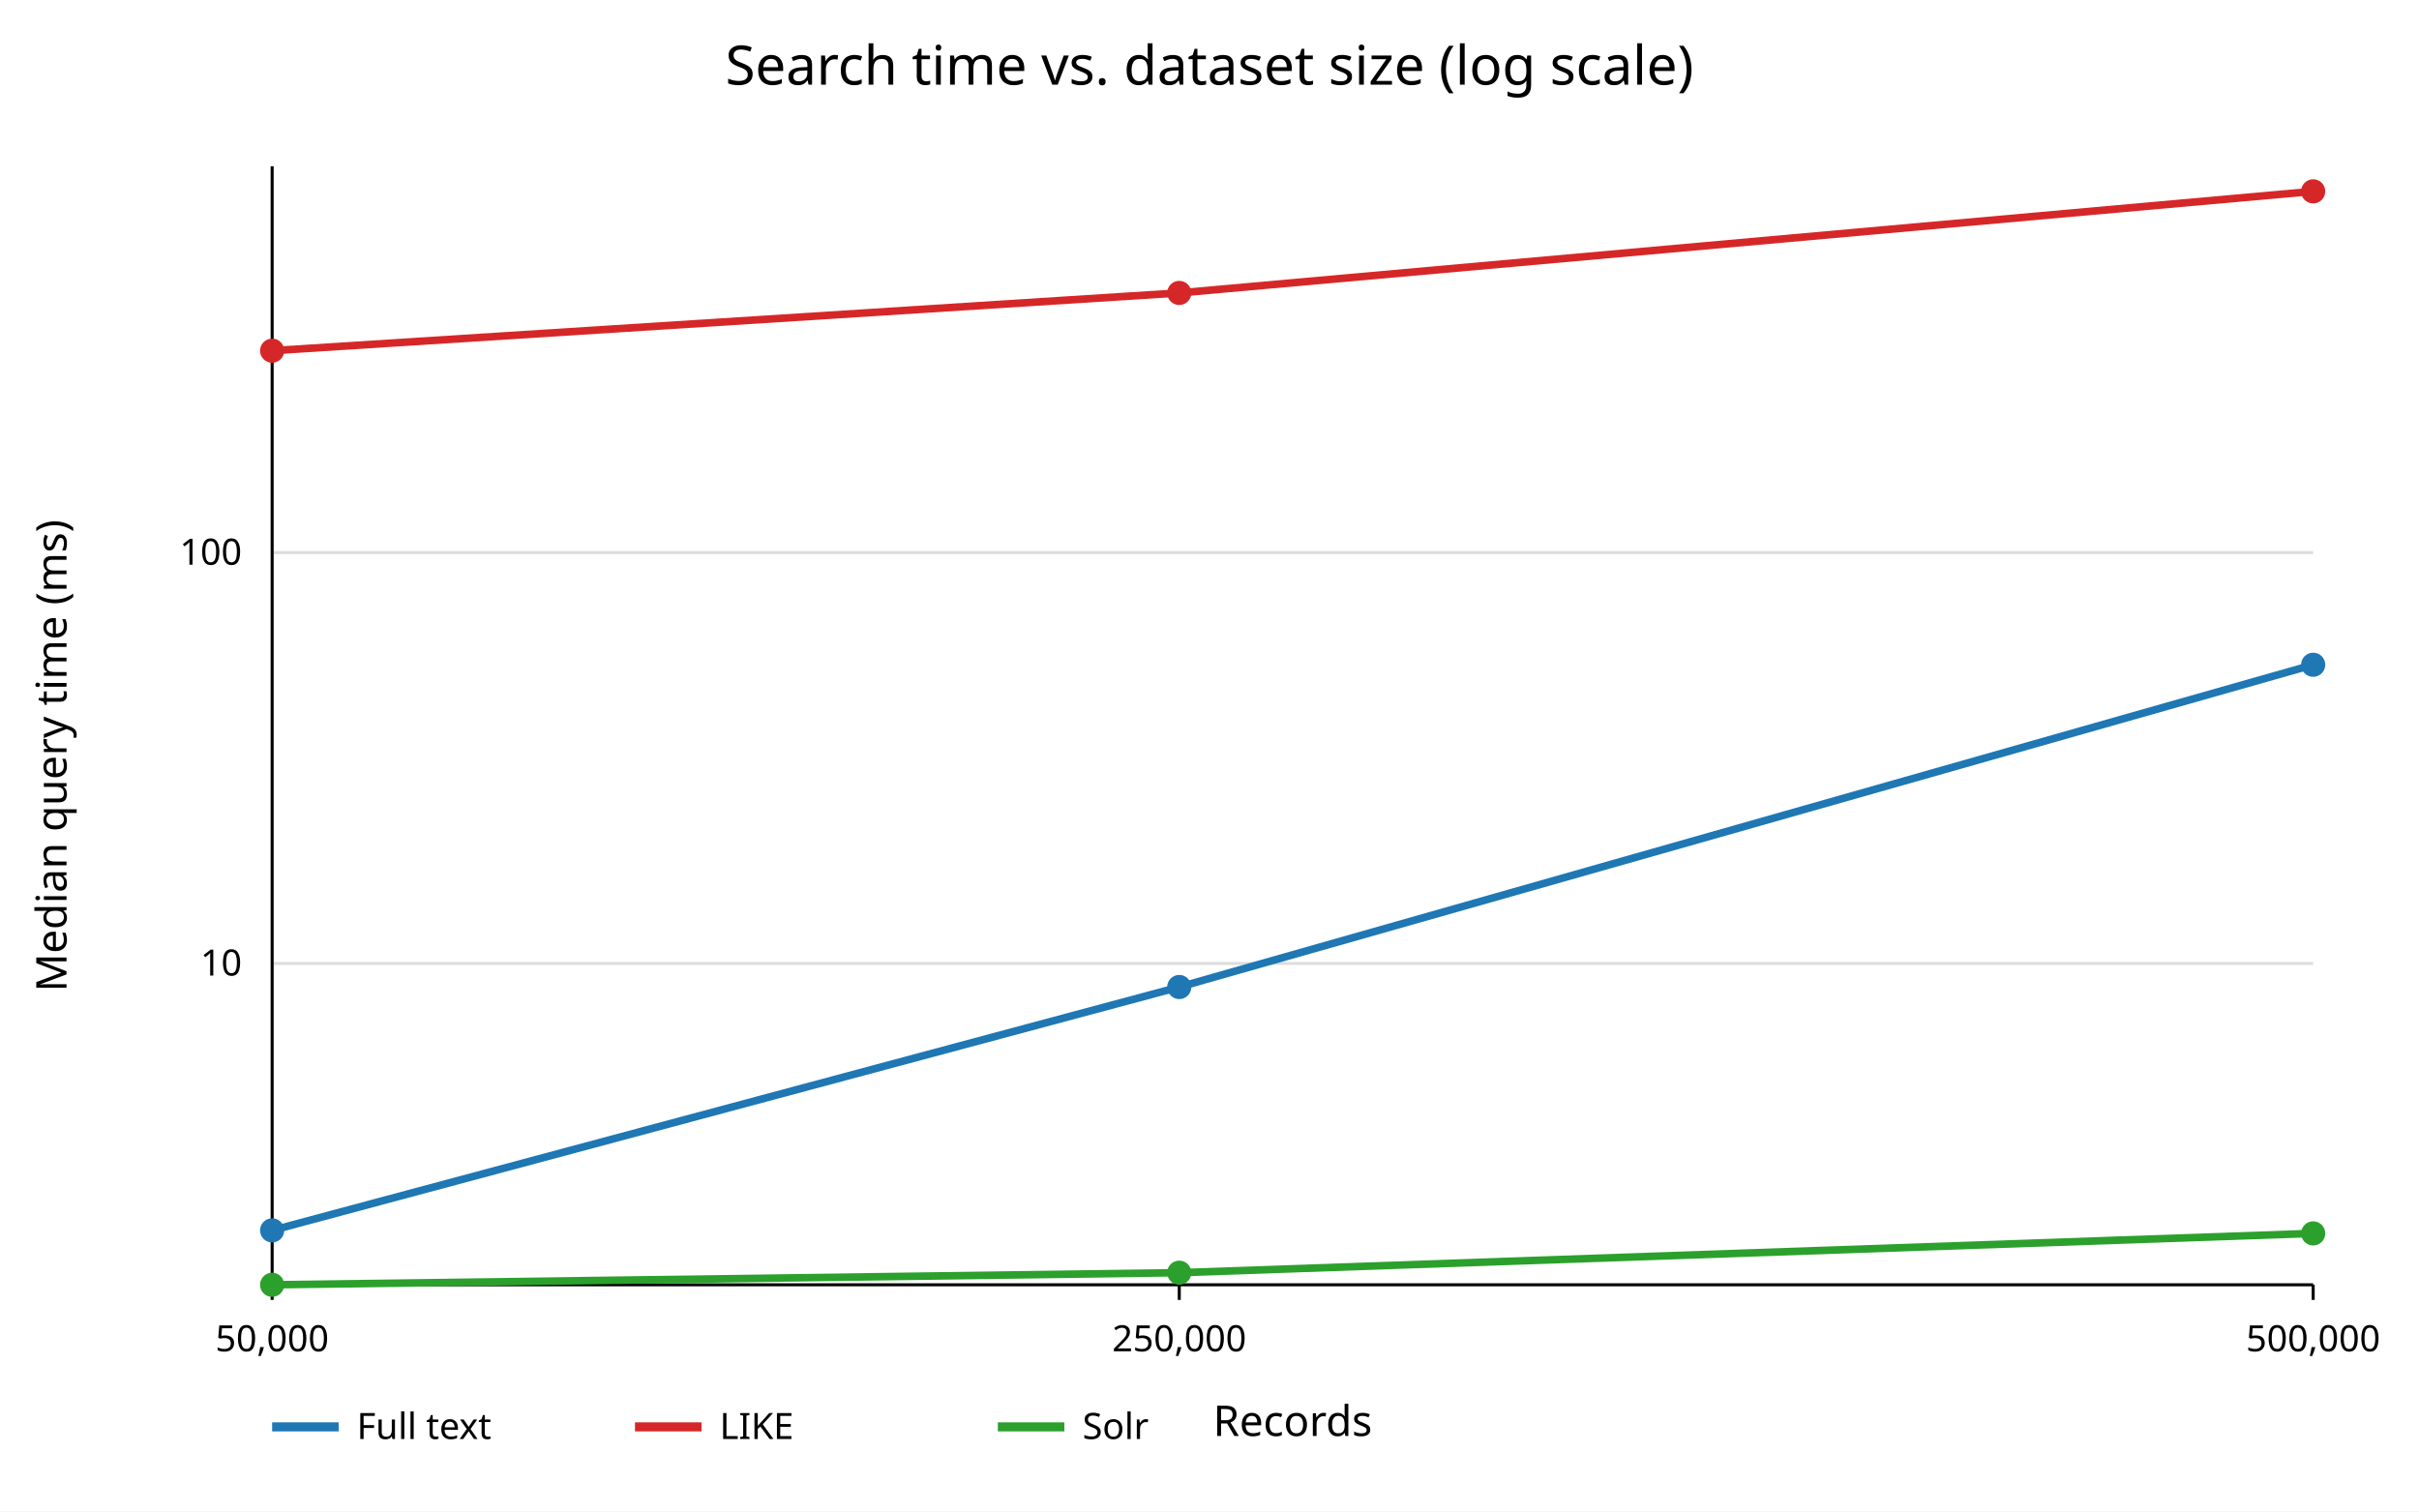
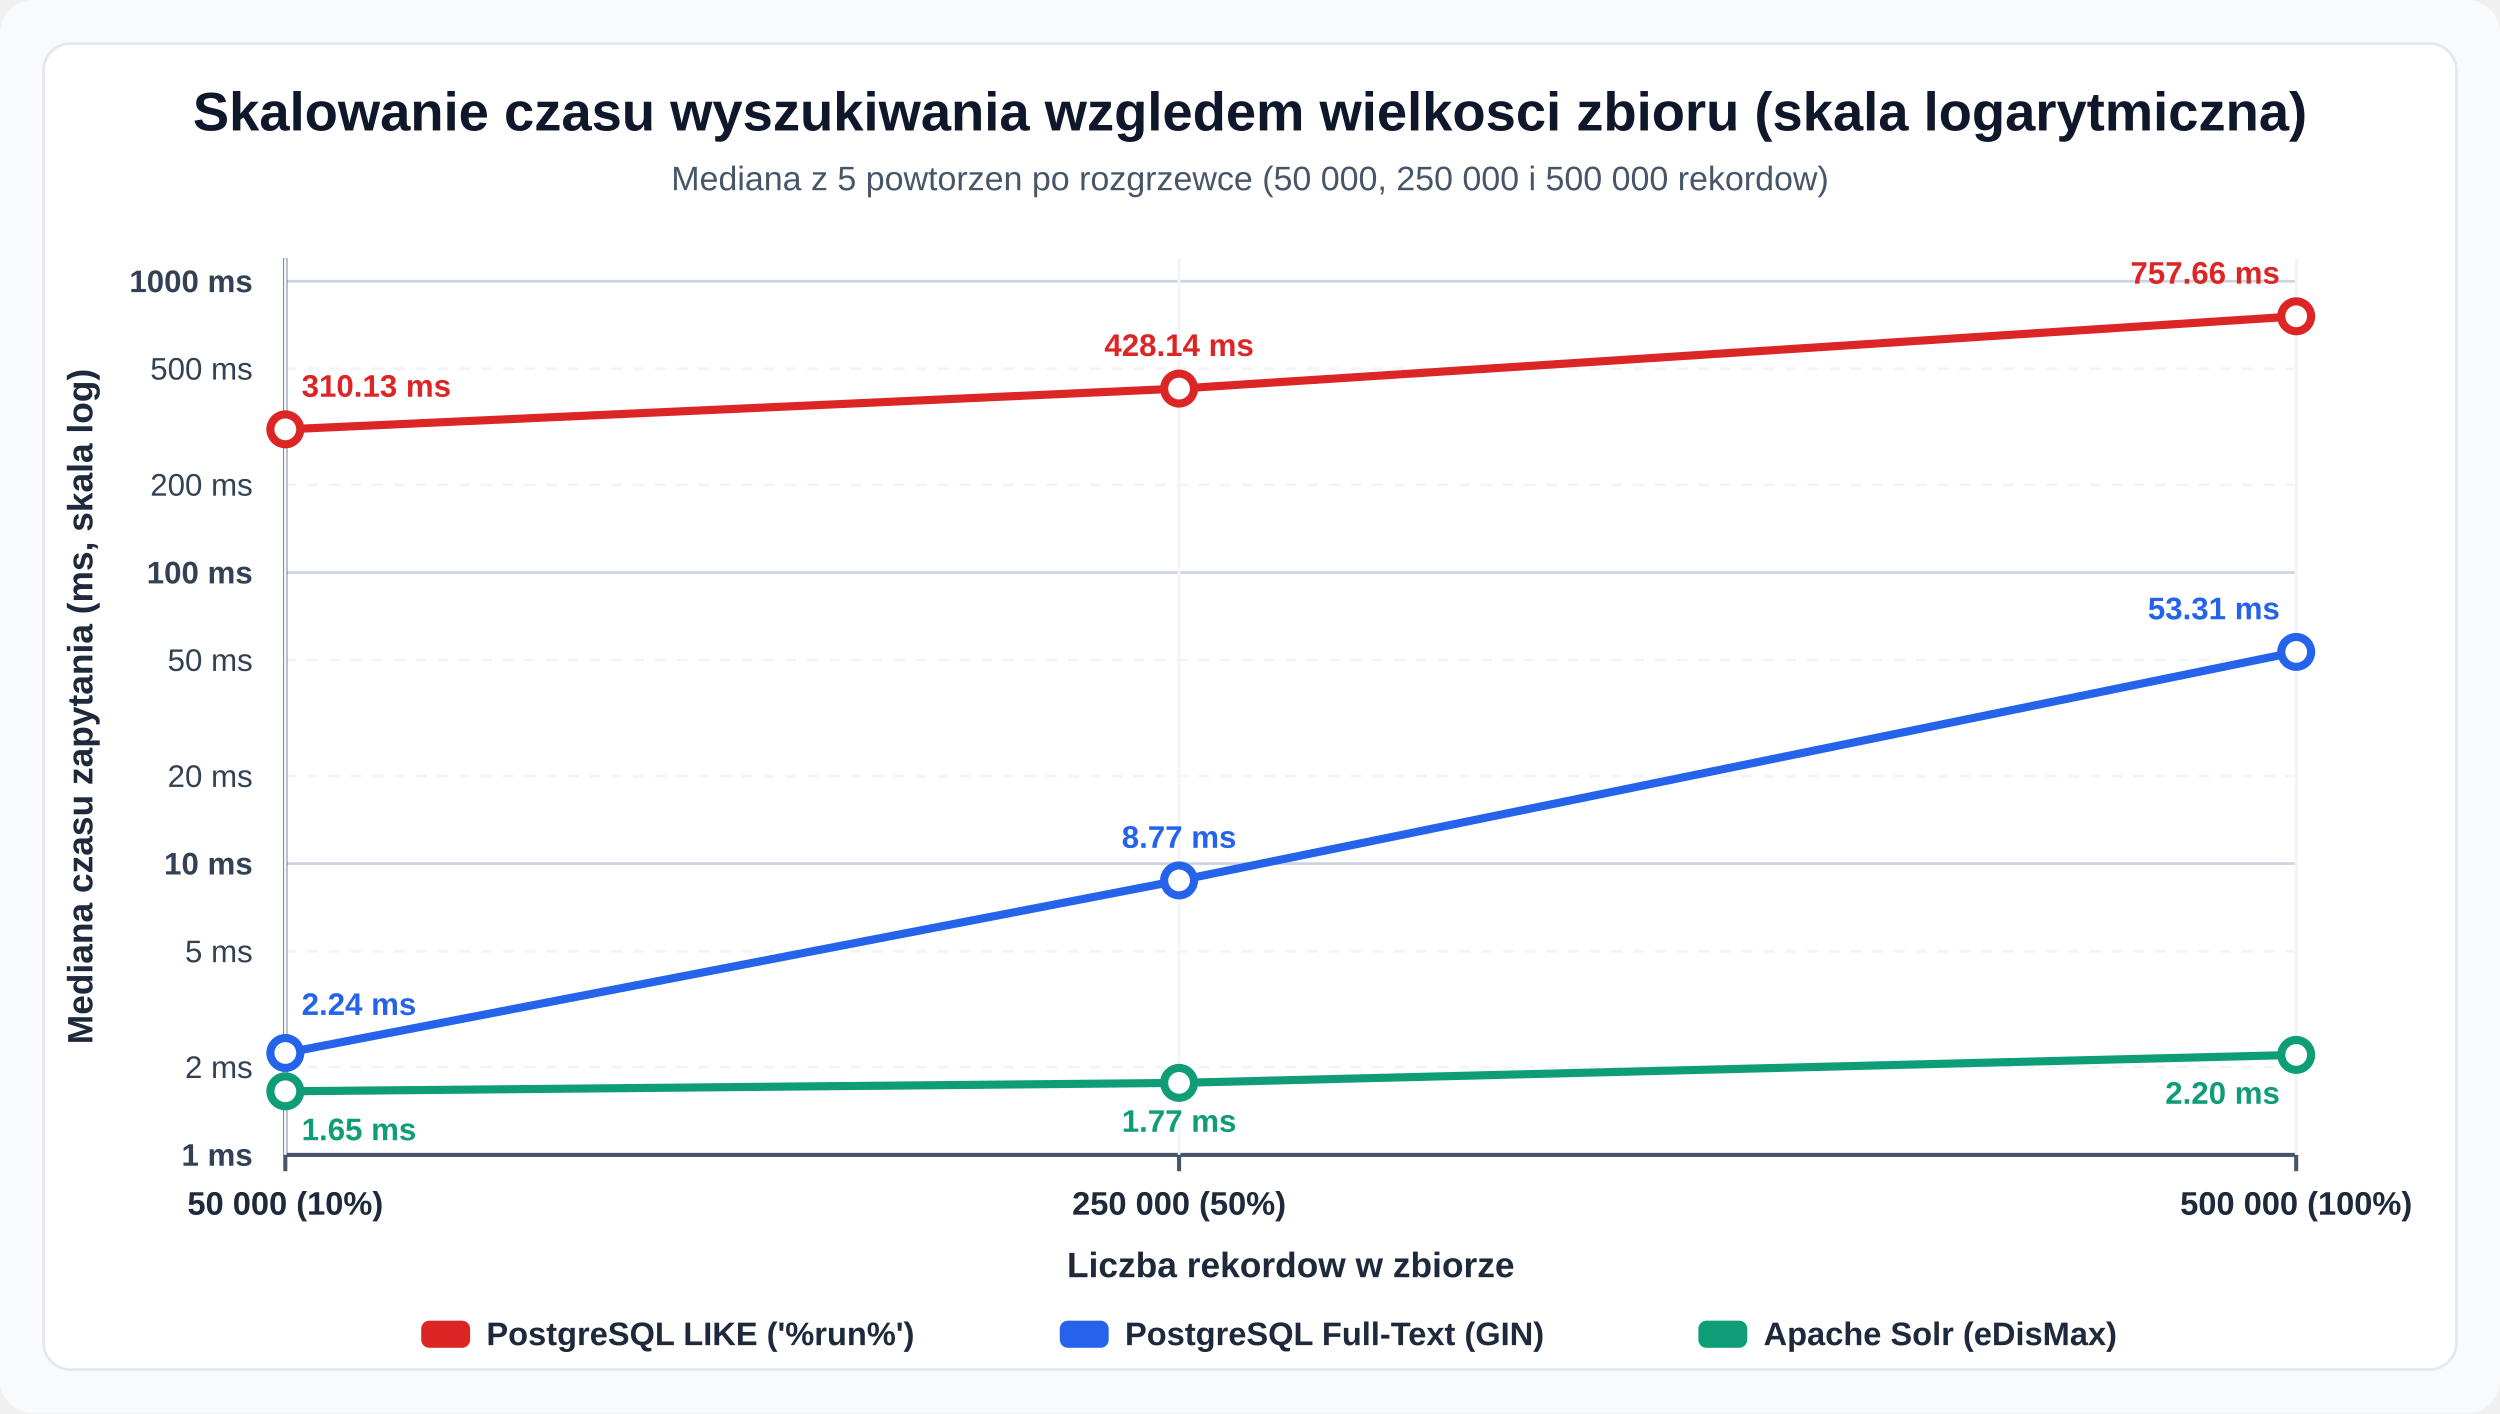
- <svg xmlns="http://www.w3.org/2000/svg" width="800" height="500" viewBox="0 0 800 500">
-   <rect width="100%" height="100%" fill="white" />
-   <text x="400" y="28" text-anchor="middle" font-family="sans-serif" font-size="18">Search time vs. dataset size (log scale)</text>
-   <line x1="90" y1="318.7" x2="765" y2="318.7" stroke="#ddd" />
-   <text x="80" y="322.7" text-anchor="end" font-family="sans-serif" font-size="12">10</text>
-   <line x1="90" y1="182.8" x2="765" y2="182.8" stroke="#ddd" />
-   <text x="80" y="186.8" text-anchor="end" font-family="sans-serif" font-size="12">100</text>
-   <line x1="90" y1="55" x2="90" y2="425" stroke="black" />
-   <line x1="90" y1="425" x2="765" y2="425" stroke="black" />
-   <text x="427.5" y="475" text-anchor="middle" font-family="sans-serif" font-size="14">Records</text>
-   <text x="22" y="250.0" transform="rotate(-90 22 250.0)" text-anchor="middle" font-family="sans-serif" font-size="14">Median query time (ms)</text>
-   <line x1="90.0" y1="425" x2="90.0" y2="430" stroke="black" />
-   <text x="90.0" y="447" text-anchor="middle" font-family="sans-serif" font-size="12">50,000</text>
-   <line x1="390.0" y1="425" x2="390.0" y2="430" stroke="black" />
-   <text x="390.0" y="447" text-anchor="middle" font-family="sans-serif" font-size="12">250,000</text>
-   <line x1="765.0" y1="425" x2="765.0" y2="430" stroke="black" />
-   <text x="765.0" y="447" text-anchor="middle" font-family="sans-serif" font-size="12">500,000</text>
-   <polyline points="90.0,407.0 390.0,326.5 765.0,219.9" fill="none" stroke="#1f77b4" stroke-width="2.5" />
-   <circle cx="90.0" cy="407.0" r="4" fill="#1f77b4" />
-   <circle cx="390.0" cy="326.5" r="4" fill="#1f77b4" />
-   <circle cx="765.0" cy="219.9" r="4" fill="#1f77b4" />
-   <polyline points="90.0,116.0 390.0,96.9 765.0,63.3" fill="none" stroke="#d62728" stroke-width="2.5" />
-   <circle cx="90.0" cy="116.0" r="4" fill="#d62728" />
-   <circle cx="390.0" cy="96.9" r="4" fill="#d62728" />
-   <circle cx="765.0" cy="63.3" r="4" fill="#d62728" />
-   <polyline points="90.0,425.0 390.0,421.0 765.0,408.0" fill="none" stroke="#2ca02c" stroke-width="2.5" />
-   <circle cx="90.0" cy="425.0" r="4" fill="#2ca02c" />
-   <circle cx="390.0" cy="421.0" r="4" fill="#2ca02c" />
-   <circle cx="765.0" cy="408.0" r="4" fill="#2ca02c" />
-   <line x1="90" y1="472" x2="112" y2="472" stroke="#1f77b4" stroke-width="3" />
-   <text x="118" y="476" font-family="sans-serif" font-size="12">Full text</text>
-   <line x1="210" y1="472" x2="232" y2="472" stroke="#d62728" stroke-width="3" />
-   <text x="238" y="476" font-family="sans-serif" font-size="12">LIKE</text>
-   <line x1="330" y1="472" x2="352" y2="472" stroke="#2ca02c" stroke-width="3" />
-   <text x="358" y="476" font-family="sans-serif" font-size="12">Solr</text>
+ <svg xmlns="http://www.w3.org/2000/svg" width="920" height="520" viewBox="0 0 920 520">
+   <rect width="100%" height="100%" rx="12" fill="#f8fafc" />
+   <rect x="16" y="16" width="888" height="488" rx="10" fill="#ffffff" stroke="#e2e8f0" />
+   <text x="460" y="48" text-anchor="middle" font-family="Arial,sans-serif" font-size="20" font-weight="700" fill="#0f172a">Skalowanie czasu wyszukiwania wzgledem wielkosci zbioru (skala logarytmiczna)</text>
+   <text x="460" y="70" text-anchor="middle" font-family="Arial,sans-serif" font-size="12.5" fill="#475569">Mediana z 5 powtorzen po rozgrzewce (50 000, 250 000 i 500 000 rekordow)</text>
+   <line x1="105" y1="425.0" x2="845" y2="425.0" stroke="#cbd5e1" stroke-dasharray="none" />
+   <text x="93" y="429.0" text-anchor="end" font-family="Arial,sans-serif" font-size="11.5" font-weight="700" fill="#334155">1 ms</text>
+   <line x1="105" y1="392.7" x2="845" y2="392.7" stroke="#f1f5f9" stroke-dasharray="4,4" />
+   <text x="93" y="396.7" text-anchor="end" font-family="Arial,sans-serif" font-size="11.5" font-weight="400" fill="#334155">2 ms</text>
+   <line x1="105" y1="350.1" x2="845" y2="350.1" stroke="#f1f5f9" stroke-dasharray="4,4" />
+   <text x="93" y="354.1" text-anchor="end" font-family="Arial,sans-serif" font-size="11.5" font-weight="400" fill="#334155">5 ms</text>
+   <line x1="105" y1="317.8" x2="845" y2="317.8" stroke="#cbd5e1" stroke-dasharray="none" />
+   <text x="93" y="321.8" text-anchor="end" font-family="Arial,sans-serif" font-size="11.5" font-weight="700" fill="#334155">10 ms</text>
+   <line x1="105" y1="285.6" x2="845" y2="285.6" stroke="#f1f5f9" stroke-dasharray="4,4" />
+   <text x="93" y="289.6" text-anchor="end" font-family="Arial,sans-serif" font-size="11.5" font-weight="400" fill="#334155">20 ms</text>
+   <line x1="105" y1="242.9" x2="845" y2="242.9" stroke="#f1f5f9" stroke-dasharray="4,4" />
+   <text x="93" y="246.9" text-anchor="end" font-family="Arial,sans-serif" font-size="11.5" font-weight="400" fill="#334155">50 ms</text>
+   <line x1="105" y1="210.7" x2="845" y2="210.7" stroke="#cbd5e1" stroke-dasharray="none" />
+   <text x="93" y="214.7" text-anchor="end" font-family="Arial,sans-serif" font-size="11.5" font-weight="700" fill="#334155">100 ms</text>
+   <line x1="105" y1="178.4" x2="845" y2="178.4" stroke="#f1f5f9" stroke-dasharray="4,4" />
+   <text x="93" y="182.4" text-anchor="end" font-family="Arial,sans-serif" font-size="11.5" font-weight="400" fill="#334155">200 ms</text>
+   <line x1="105" y1="135.7" x2="845" y2="135.7" stroke="#f1f5f9" stroke-dasharray="4,4" />
+   <text x="93" y="139.7" text-anchor="end" font-family="Arial,sans-serif" font-size="11.5" font-weight="400" fill="#334155">500 ms</text>
+   <line x1="105" y1="103.5" x2="845" y2="103.5" stroke="#cbd5e1" stroke-dasharray="none" />
+   <text x="93" y="107.5" text-anchor="end" font-family="Arial,sans-serif" font-size="11.5" font-weight="700" fill="#334155">1000 ms</text>
+   <line x1="105" y1="95" x2="105" y2="425" stroke="#475569" stroke-width="1.5" />
+   <line x1="105" y1="425" x2="845" y2="425" stroke="#475569" stroke-width="1.5" />
+   <text x="475.0" y="470" text-anchor="middle" font-family="Arial,sans-serif" font-size="13" font-weight="700" fill="#1e293b">Liczba rekordow w zbiorze</text>
+   <text x="34" y="260.0" transform="rotate(-90 34 260.0)" text-anchor="middle" font-family="Arial,sans-serif" font-size="13" font-weight="700" fill="#1e293b">Mediana czasu zapytania (ms, skala log)</text>
+   <line x1="105.0" y1="95" x2="105.0" y2="425" stroke="#f1f5f9" />
+   <line x1="105.0" y1="425" x2="105.0" y2="431" stroke="#475569" stroke-width="1.5" />
+   <text x="105.0" y="447" text-anchor="middle" font-family="Arial,sans-serif" font-size="12" font-weight="600" fill="#1e293b">50 000 (10%)</text>
+   <line x1="433.9" y1="95" x2="433.9" y2="425" stroke="#f1f5f9" />
+   <line x1="433.9" y1="425" x2="433.9" y2="431" stroke="#475569" stroke-width="1.5" />
+   <text x="433.9" y="447" text-anchor="middle" font-family="Arial,sans-serif" font-size="12" font-weight="600" fill="#1e293b">250 000 (50%)</text>
+   <line x1="845.0" y1="95" x2="845.0" y2="425" stroke="#f1f5f9" />
+   <line x1="845.0" y1="425" x2="845.0" y2="431" stroke="#475569" stroke-width="1.5" />
+   <text x="845.0" y="447" text-anchor="middle" font-family="Arial,sans-serif" font-size="12" font-weight="600" fill="#1e293b">500 000 (100%)</text>
+   <polyline points="105.0,158.0 433.9,143.0 845.0,116.4" fill="none" stroke="#dc2626" stroke-width="3" />
+   <circle cx="105.0" cy="158.0" r="5.5" fill="#ffffff" stroke="#dc2626" stroke-width="3" />
+   <text x="111.0" y="146.0" text-anchor="start" font-family="Arial,sans-serif" font-size="11.5" font-weight="700" fill="#dc2626">310.13 ms</text>
+   <circle cx="433.9" cy="143.0" r="5.5" fill="#ffffff" stroke="#dc2626" stroke-width="3" />
+   <text x="433.9" y="131.0" text-anchor="middle" font-family="Arial,sans-serif" font-size="11.5" font-weight="700" fill="#dc2626">428.14 ms</text>
+   <circle cx="845.0" cy="116.4" r="5.5" fill="#ffffff" stroke="#dc2626" stroke-width="3" />
+   <text x="839.0" y="104.4" text-anchor="end" font-family="Arial,sans-serif" font-size="11.5" font-weight="700" fill="#dc2626">757.66 ms</text>
+   <polyline points="105.0,387.5 433.9,324.0 845.0,239.9" fill="none" stroke="#2563eb" stroke-width="3" />
+   <circle cx="105.0" cy="387.5" r="5.5" fill="#ffffff" stroke="#2563eb" stroke-width="3" />
+   <text x="111.0" y="373.5" text-anchor="start" font-family="Arial,sans-serif" font-size="11.5" font-weight="700" fill="#2563eb">2.24 ms</text>
+   <circle cx="433.9" cy="324.0" r="5.5" fill="#ffffff" stroke="#2563eb" stroke-width="3" />
+   <text x="433.9" y="312.0" text-anchor="middle" font-family="Arial,sans-serif" font-size="11.5" font-weight="700" fill="#2563eb">8.77 ms</text>
+   <circle cx="845.0" cy="239.9" r="5.5" fill="#ffffff" stroke="#2563eb" stroke-width="3" />
+   <text x="839.0" y="227.9" text-anchor="end" font-family="Arial,sans-serif" font-size="11.5" font-weight="700" fill="#2563eb">53.31 ms</text>
+   <polyline points="105.0,401.6 433.9,398.5 845.0,388.2" fill="none" stroke="#0f9d78" stroke-width="3" />
+   <circle cx="105.0" cy="401.6" r="5.5" fill="#ffffff" stroke="#0f9d78" stroke-width="3" />
+   <text x="111.0" y="419.6" text-anchor="start" font-family="Arial,sans-serif" font-size="11.5" font-weight="700" fill="#0f9d78">1.65 ms</text>
+   <circle cx="433.9" cy="398.5" r="5.5" fill="#ffffff" stroke="#0f9d78" stroke-width="3" />
+   <text x="433.9" y="416.5" text-anchor="middle" font-family="Arial,sans-serif" font-size="11.5" font-weight="700" fill="#0f9d78">1.77 ms</text>
+   <circle cx="845.0" cy="388.2" r="5.5" fill="#ffffff" stroke="#0f9d78" stroke-width="3" />
+   <text x="839.0" y="406.2" text-anchor="end" font-family="Arial,sans-serif" font-size="11.5" font-weight="700" fill="#0f9d78">2.20 ms</text>
+   <rect x="155" y="486" width="18" height="10" rx="3" fill="#dc2626" />
+   <text x="179" y="495" font-family="Arial,sans-serif" font-size="12" font-weight="600" fill="#1e293b">PostgreSQL LIKE ('%run%')</text>
+   <rect x="390" y="486" width="18" height="10" rx="3" fill="#2563eb" />
+   <text x="414" y="495" font-family="Arial,sans-serif" font-size="12" font-weight="600" fill="#1e293b">PostgreSQL Full-Text (GIN)</text>
+   <rect x="625" y="486" width="18" height="10" rx="3" fill="#0f9d78" />
+   <text x="649" y="495" font-family="Arial,sans-serif" font-size="12" font-weight="600" fill="#1e293b">Apache Solr (eDisMax)</text>
</svg>
